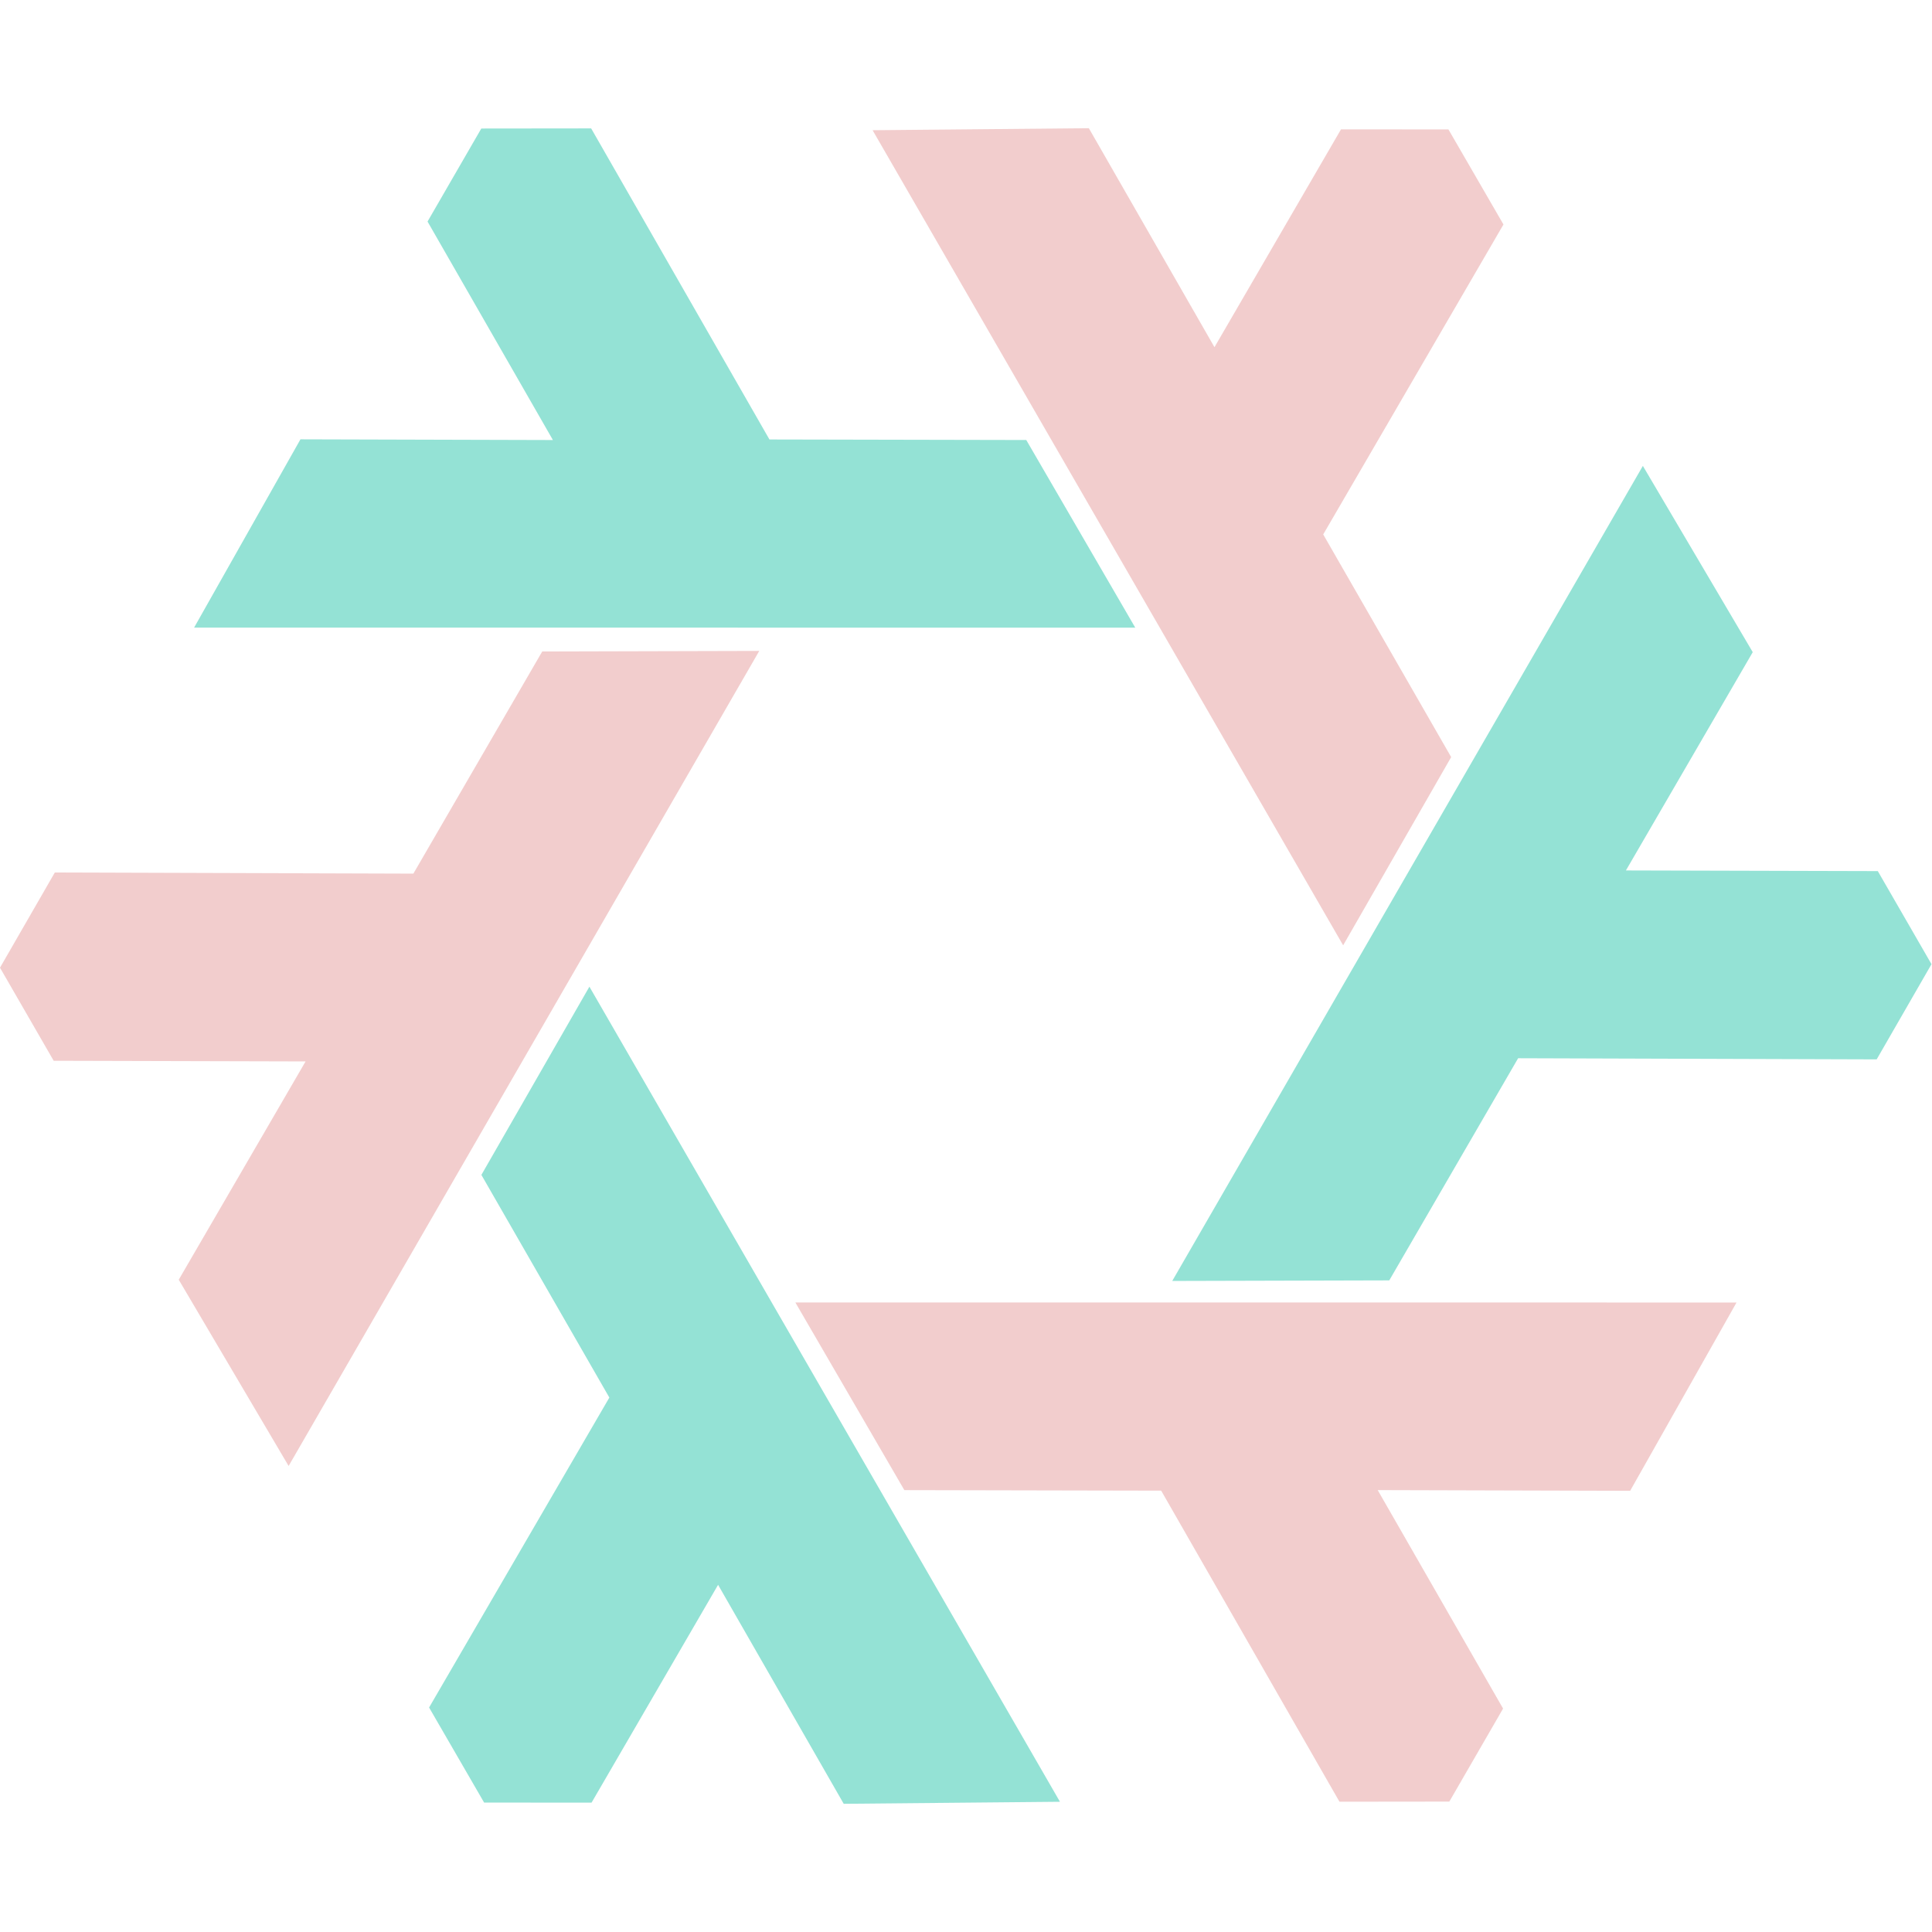
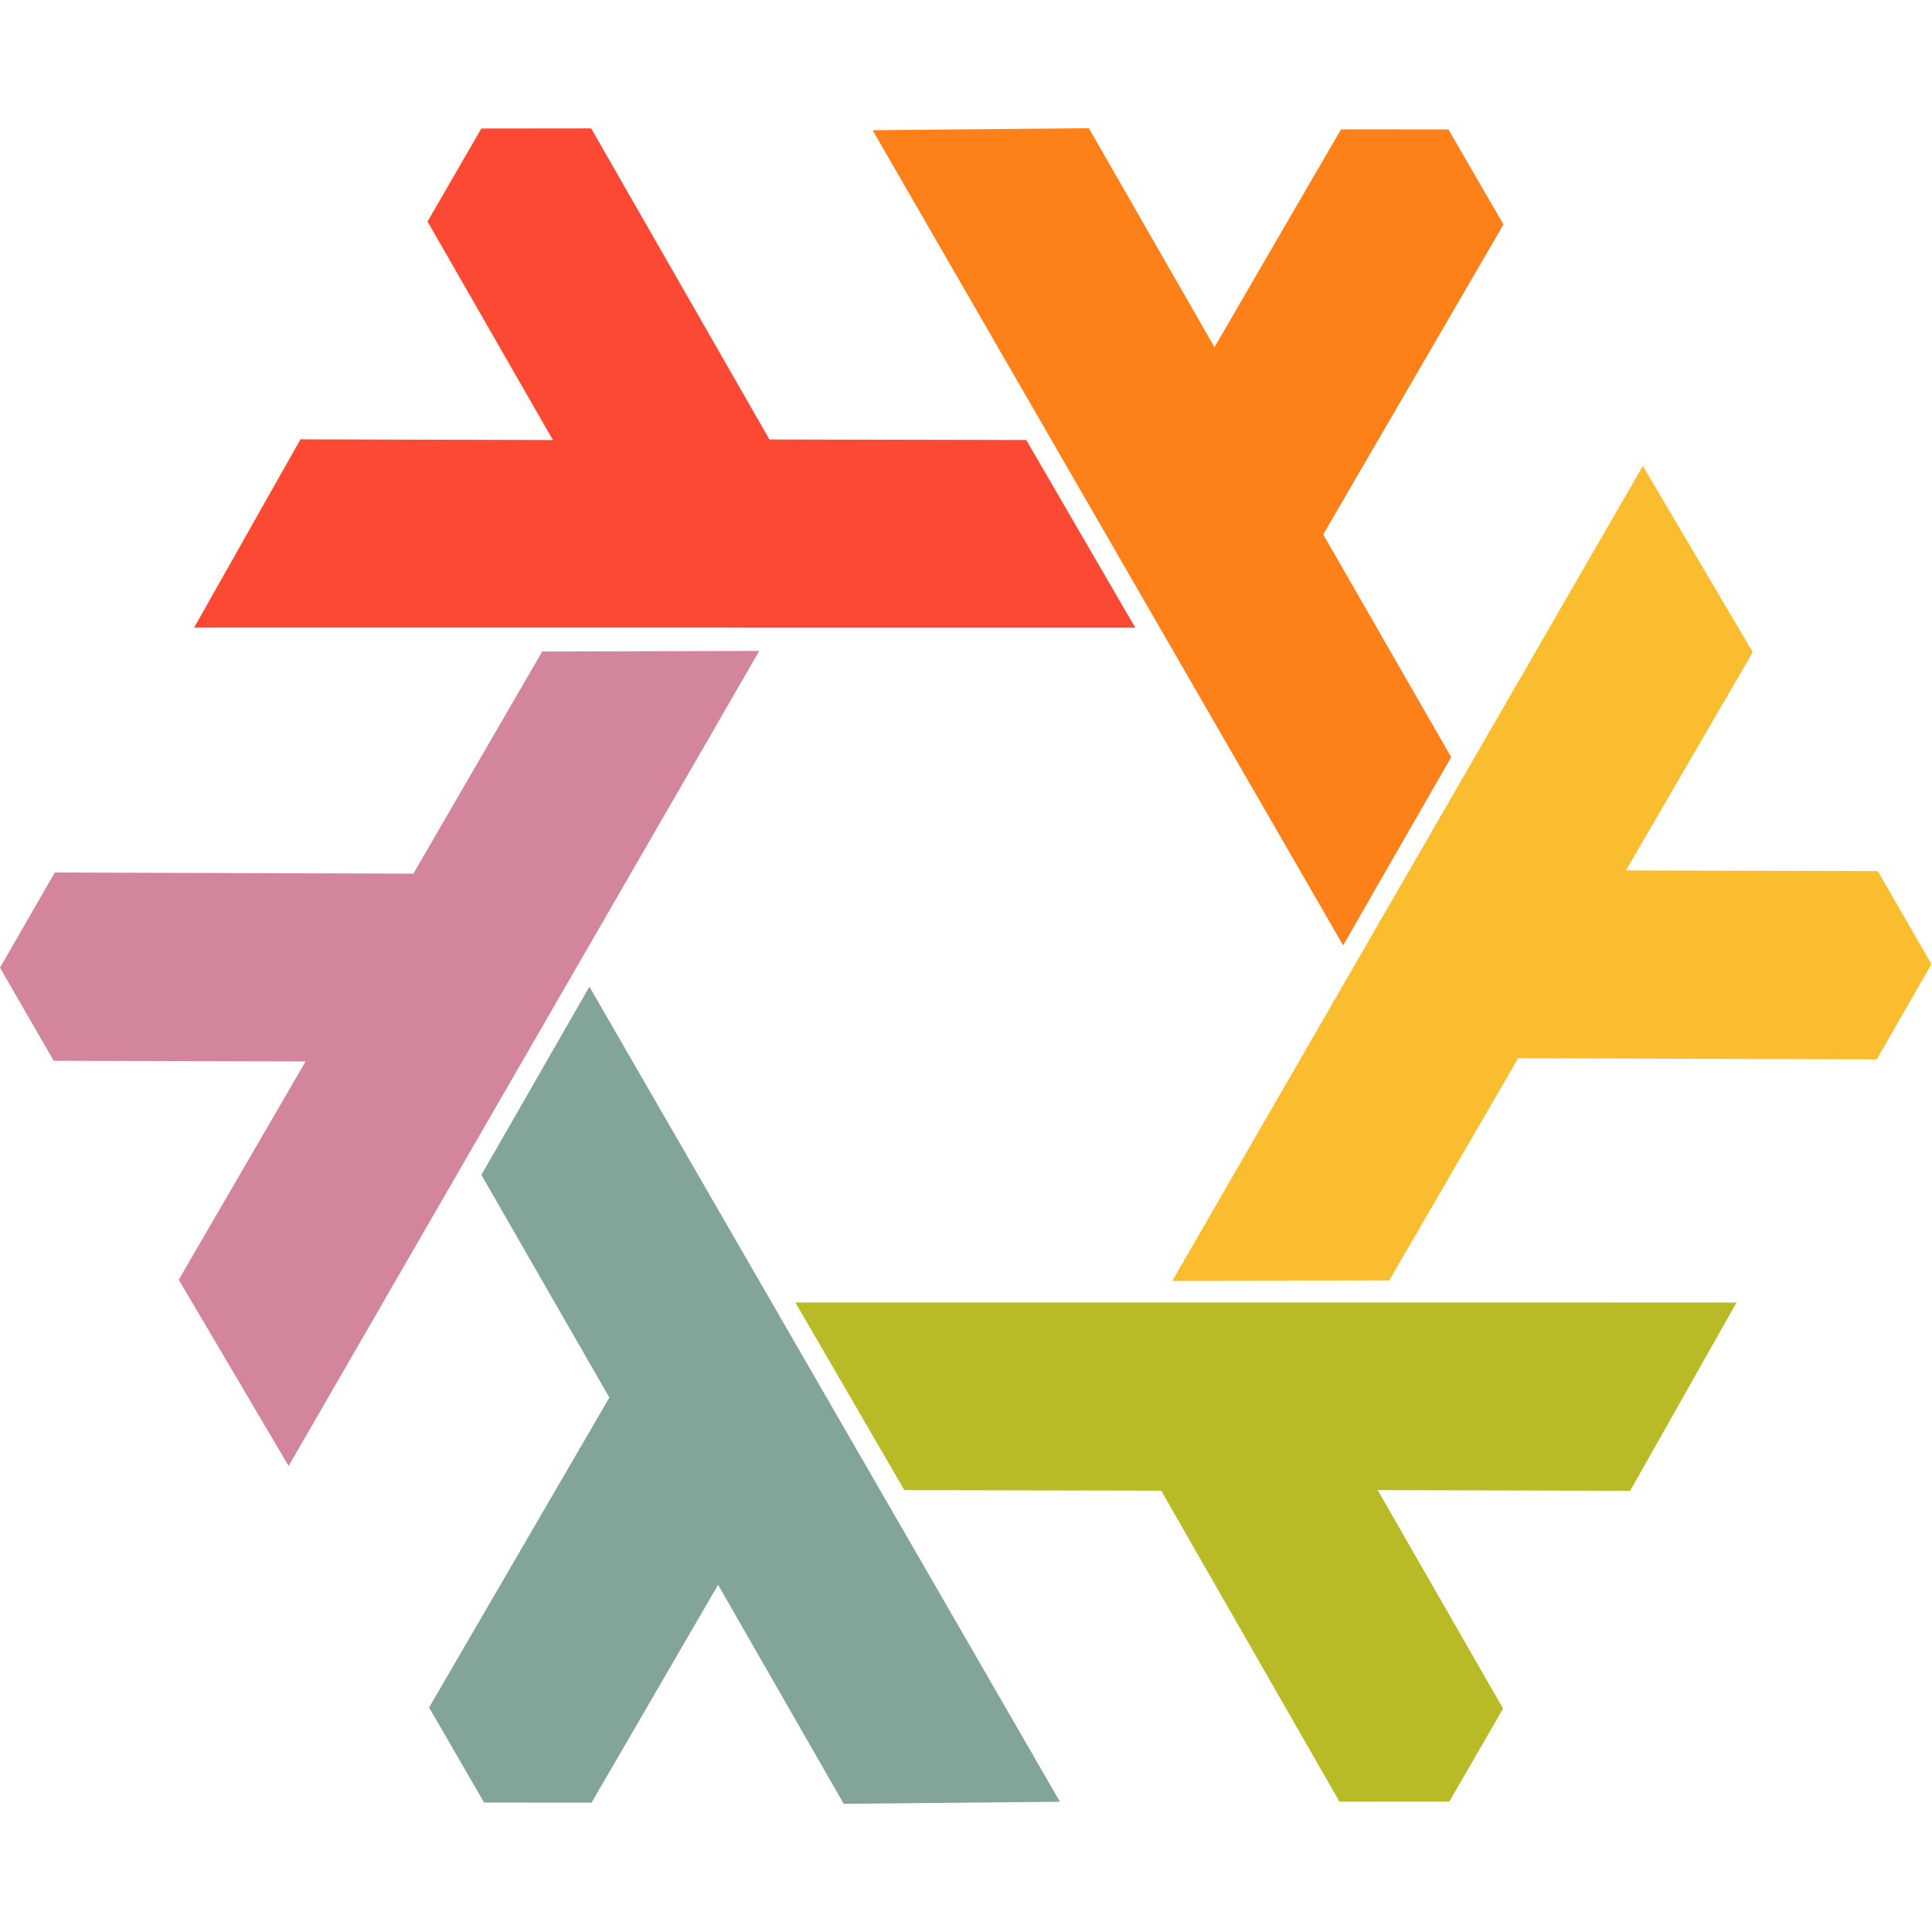
<svg xmlns="http://www.w3.org/2000/svg" xmlns:xlink="http://www.w3.org/1999/xlink" version="1.1" id="svg2" viewBox="0 0 501.563 501.563" height="535" width="535">
-   <defs id="defs4" fill="#1e1e2e">
-     <linearGradient id="main" fill="#1e1e2e">
-       <stop style="stop-color:#f2cdcd;stop-opacity:1;" offset="0" fill="#1e1e2e" />
-       <stop style="stop-color:#f2cdcd;stop-opacity:1;" offset="1" fill="#1e1e2e" />
+   <defs id="defs4" fill="#1d2021">
+     <linearGradient id="main" fill="#1d2021">
+       <stop style="stop-color:#b8bb26;stop-opacity:1;" offset="0" fill="#1d2021" />
+       <stop style="stop-color:#b8bb26;stop-opacity:1;" offset="1" fill="#1d2021" />
    </linearGradient>
-     <linearGradient id="linearGradient3" fill="#1e1e2e">
-       <stop style="stop-color:#94e2d5;stop-opacity:1;" offset="0" fill="#1e1e2e" />
-       <stop style="stop-color:#94e2d5;stop-opacity:1;" offset="1" fill="#1e1e2e" />
+     <linearGradient id="linearGradient3" fill="#1d2021">
+       <stop style="stop-color:#fe8019;stop-opacity:1;" offset="0" fill="#1d2021" />
+       <stop style="stop-color:#fe8019;stop-opacity:1;" offset="1" fill="#1d2021" />
    </linearGradient>
-     <linearGradient id="linearGradient6" fill="#1e1e2e">
-       <stop style="stop-color:#f2cdcd;stop-opacity:1;" offset="0" fill="#1e1e2e" />
-       <stop style="stop-color:#f2cdcd;stop-opacity:1;" offset="1" fill="#1e1e2e" />
+     <linearGradient id="linearGradient6" fill="#1d2021">
+       <stop style="stop-color:#b8bb26;stop-opacity:1;" offset="0" fill="#1d2021" />
+       <stop style="stop-color:#b8bb26;stop-opacity:1;" offset="1" fill="#1d2021" />
    </linearGradient>
-     <linearGradient id="linearGradient9" fill="#1e1e2e">
-       <stop style="stop-color:#f2cdcd;stop-opacity:1;" offset="0" fill="#1e1e2e" />
-       <stop style="stop-color:#f2cdcd;stop-opacity:1;" offset="1" fill="#1e1e2e" />
+     <linearGradient id="linearGradient9" fill="#1d2021">
+       <stop style="stop-color:#b8bb26;stop-opacity:1;" offset="0" fill="#1d2021" />
+       <stop style="stop-color:#b8bb26;stop-opacity:1;" offset="1" fill="#1d2021" />
    </linearGradient>
-     <linearGradient id="linearGradient12" fill="#1e1e2e">
-       <stop style="stop-color:#94e2d5;stop-opacity:1;" offset="0" fill="#1e1e2e" />
-       <stop style="stop-color:#94e2d5;stop-opacity:1;" offset="1" fill="#1e1e2e" />
+     <linearGradient id="linearGradient12" fill="#1d2021">
+       <stop style="stop-color:#fe8019;stop-opacity:1;" offset="0" fill="#1d2021" />
+       <stop style="stop-color:#fe8019;stop-opacity:1;" offset="1" fill="#1d2021" />
    </linearGradient>
-     <linearGradient id="linearGradient15" fill="#1e1e2e">
-       <stop style="stop-color:#94e2d5;stop-opacity:1;" offset="0" fill="#1e1e2e" />
-       <stop style="stop-color:#94e2d5;stop-opacity:1;" offset="1" fill="#1e1e2e" />
+     <linearGradient id="linearGradient15" fill="#1d2021">
+       <stop style="stop-color:#fe8019;stop-opacity:1;" offset="0" fill="#1d2021" />
+       <stop style="stop-color:#fe8019;stop-opacity:1;" offset="1" fill="#1d2021" />
    </linearGradient>
-     <linearGradient y2="880.377" x2="-414.387" y1="782.336" x1="-584.199" gradientTransform="translate(864.6959,-1491.341)" gradientUnits="userSpaceOnUse" id="linearGradient1299" xlink:href="#linearGradient3" fill="#1e1e2e" />
-     <linearGradient y2="460.518" x2="389.576" y1="351.411" x1="200.597" gradientTransform="translate(210.8202,-765.2761)" gradientUnits="userSpaceOnUse" id="linearGradient1713" xlink:href="#main" fill="#1e1e2e" />
-     <linearGradient xlink:href="#linearGradient6" id="linearGradient4" gradientUnits="userSpaceOnUse" gradientTransform="rotate(60,1285.574,-127.0267)" x1="200.597" y1="351.411" x2="389.576" y2="460.518" fill="#1e1e2e" />
-     <linearGradient xlink:href="#linearGradient9" id="linearGradient7" gradientUnits="userSpaceOnUse" gradientTransform="rotate(180,372.0935,-188.1809)" x1="200.597" y1="351.411" x2="389.576" y2="460.518" fill="#1e1e2e" />
-     <linearGradient xlink:href="#linearGradient12" id="linearGradient10" gradientUnits="userSpaceOnUse" gradientTransform="rotate(120,405.5041,279.2029)" x1="-584.199" y1="782.336" x2="-414.387" y2="880.377" fill="#1e1e2e" />
-     <linearGradient xlink:href="#linearGradient15" id="linearGradient13" gradientUnits="userSpaceOnUse" gradientTransform="rotate(-120,-455.5726,-219.8159)" x1="-584.199" y1="782.336" x2="-414.387" y2="880.377" fill="#1e1e2e" />
+     <linearGradient y2="880.377" x2="-414.387" y1="782.336" x1="-584.199" gradientTransform="translate(864.6959,-1491.341)" gradientUnits="userSpaceOnUse" id="linearGradient1299" xlink:href="#linearGradient3" fill="#1d2021" />
+     <linearGradient y2="460.518" x2="389.576" y1="351.411" x1="200.597" gradientTransform="translate(210.8202,-765.2761)" gradientUnits="userSpaceOnUse" id="linearGradient1713" xlink:href="#main" fill="#1d2021" />
+     <linearGradient xlink:href="#linearGradient6" id="linearGradient4" gradientUnits="userSpaceOnUse" gradientTransform="rotate(60,1285.574,-127.0267)" x1="200.597" y1="351.411" x2="389.576" y2="460.518" fill="#1d2021" />
+     <linearGradient xlink:href="#linearGradient9" id="linearGradient7" gradientUnits="userSpaceOnUse" gradientTransform="rotate(180,372.0935,-188.1809)" x1="200.597" y1="351.411" x2="389.576" y2="460.518" fill="#1d2021" />
+     <linearGradient xlink:href="#linearGradient12" id="linearGradient10" gradientUnits="userSpaceOnUse" gradientTransform="rotate(120,405.5041,279.2029)" x1="-584.199" y1="782.336" x2="-414.387" y2="880.377" fill="#1d2021" />
+     <linearGradient xlink:href="#linearGradient15" id="linearGradient13" gradientUnits="userSpaceOnUse" gradientTransform="rotate(-120,-455.5726,-219.8159)" x1="-584.199" y1="782.336" x2="-414.387" y2="880.377" fill="#1d2021" />
  </defs>
  <g transform="translate(-156.4837,537.5614)" style="display:inline;opacity:1" id="layer3">
    <g style="stroke-width:11.051" transform="matrix(0.09048806,0,0,0.09048806,142.3238,-419.8252)" id="g955">
      <g transform="matrix(11.04762,0,0,11.04762,-1572.289,9377.711)" id="g869">
        <g transform="rotate(-60,226.3575,-449.372)" id="g932" style="stroke-width:11.051">
-           <path id="path3336-6" d="m 449.719,-420.513 122.197,211.675 -56.157,0.527 -32.624,-56.869 -32.856,56.565 -27.902,-0.011 -14.291,-24.69 46.81,-80.49 -33.229,-57.826 z" style="opacity:1;fill:#f2cdcd;fill-opacity:1;fill-rule:evenodd;stroke:none" />
+           <path id="path3336-6" d="m 449.719,-420.513 122.197,211.675 -56.157,0.527 -32.624,-56.869 -32.856,56.565 -27.902,-0.011 -14.291,-24.69 46.81,-80.49 -33.229,-57.826 z" style="opacity:1;fill:#b8bb26;fill-opacity:1;fill-rule:evenodd;stroke:none" />
        </g>
-         <path id="path4260-0" d="m 309.549,-710.388 122.197,211.675 -56.157,0.527 -32.624,-56.869 -32.856,56.565 -27.902,-0.011 -14.291,-24.69 46.81,-80.49 -33.229,-57.826 z" style="fill:url(#linearGradient1299);fill-opacity:1;fill-rule:evenodd;stroke:none" />
-         <path id="use3439-6" d="m 353.655,-797.579 -122.218,211.663 -28.535,-48.37 32.938,-56.687 -65.415,-0.172 -13.942,-24.17 14.236,-24.721 93.112,0.294 33.464,-57.69 z" style="fill:url(#linearGradient4);fill-opacity:1;fill-rule:evenodd;stroke:none" />
-         <path id="use3449-5" d="m 505.288,-721.125 -122.197,-211.675 56.157,-0.527 32.624,56.869 32.856,-56.565 27.902,0.011 14.291,24.69 -46.81,80.49 33.229,57.826 z" style="fill:url(#linearGradient7);fill-opacity:1;fill-rule:evenodd;stroke:none" />
-         <path id="use4354-5" d="m 451.302,-803.62 -244.414,-0.012 27.622,-48.897 65.562,0.182 -32.559,-56.737 13.961,-24.159 28.527,-0.031 46.301,80.784 66.693,0.135 z" style="fill:url(#linearGradient10);fill-opacity:1;fill-rule:evenodd;stroke:none" />
-         <path id="use4362-2" d="m 460.905,-633.966 122.218,-211.663 28.535,48.37 -32.938,56.687 65.415,0.172 13.942,24.17 -14.236,24.721 -93.112,-0.294 -33.464,57.69 z" style="fill:url(#linearGradient13);fill-opacity:1;fill-rule:evenodd;stroke:none" />
+         <path id="path4260-0" d="m 309.549,-710.388 122.197,211.675 -56.157,0.527 -32.624,-56.869 -32.856,56.565 -27.902,-0.011 -14.291,-24.69 46.81,-80.49 -33.229,-57.826 z" style="fill:#83a598;fill-opacity:1;fill-rule:evenodd;stroke:none" />
+         <path id="use3439-6" d="m 353.655,-797.579 -122.218,211.663 -28.535,-48.37 32.938,-56.687 -65.415,-0.172 -13.942,-24.17 14.236,-24.721 93.112,0.294 33.464,-57.69 z" style="fill:#d3869b;fill-opacity:1;fill-rule:evenodd;stroke:none" />
+         <path id="use3449-5" d="m 505.288,-721.125 -122.197,-211.675 56.157,-0.527 32.624,56.869 32.856,-56.565 27.902,0.011 14.291,24.69 -46.81,80.49 33.229,57.826 z" style="fill:#fe8019;fill-opacity:1;fill-rule:evenodd;stroke:none" />
+         <path id="use4354-5" d="m 451.302,-803.62 -244.414,-0.012 27.622,-48.897 65.562,0.182 -32.559,-56.737 13.961,-24.159 28.527,-0.031 46.301,80.784 66.693,0.135 z" style="fill:#fb4934;fill-opacity:1;fill-rule:evenodd;stroke:none" />
+         <path id="use4362-2" d="m 460.905,-633.966 122.218,-211.663 28.535,48.37 -32.938,56.687 65.415,0.172 13.942,24.17 -14.236,24.721 -93.112,-0.294 -33.464,57.69 z" style="fill:#fabd2f;fill-opacity:1;fill-rule:evenodd;stroke:none" />
      </g>
    </g>
  </g>
</svg>
